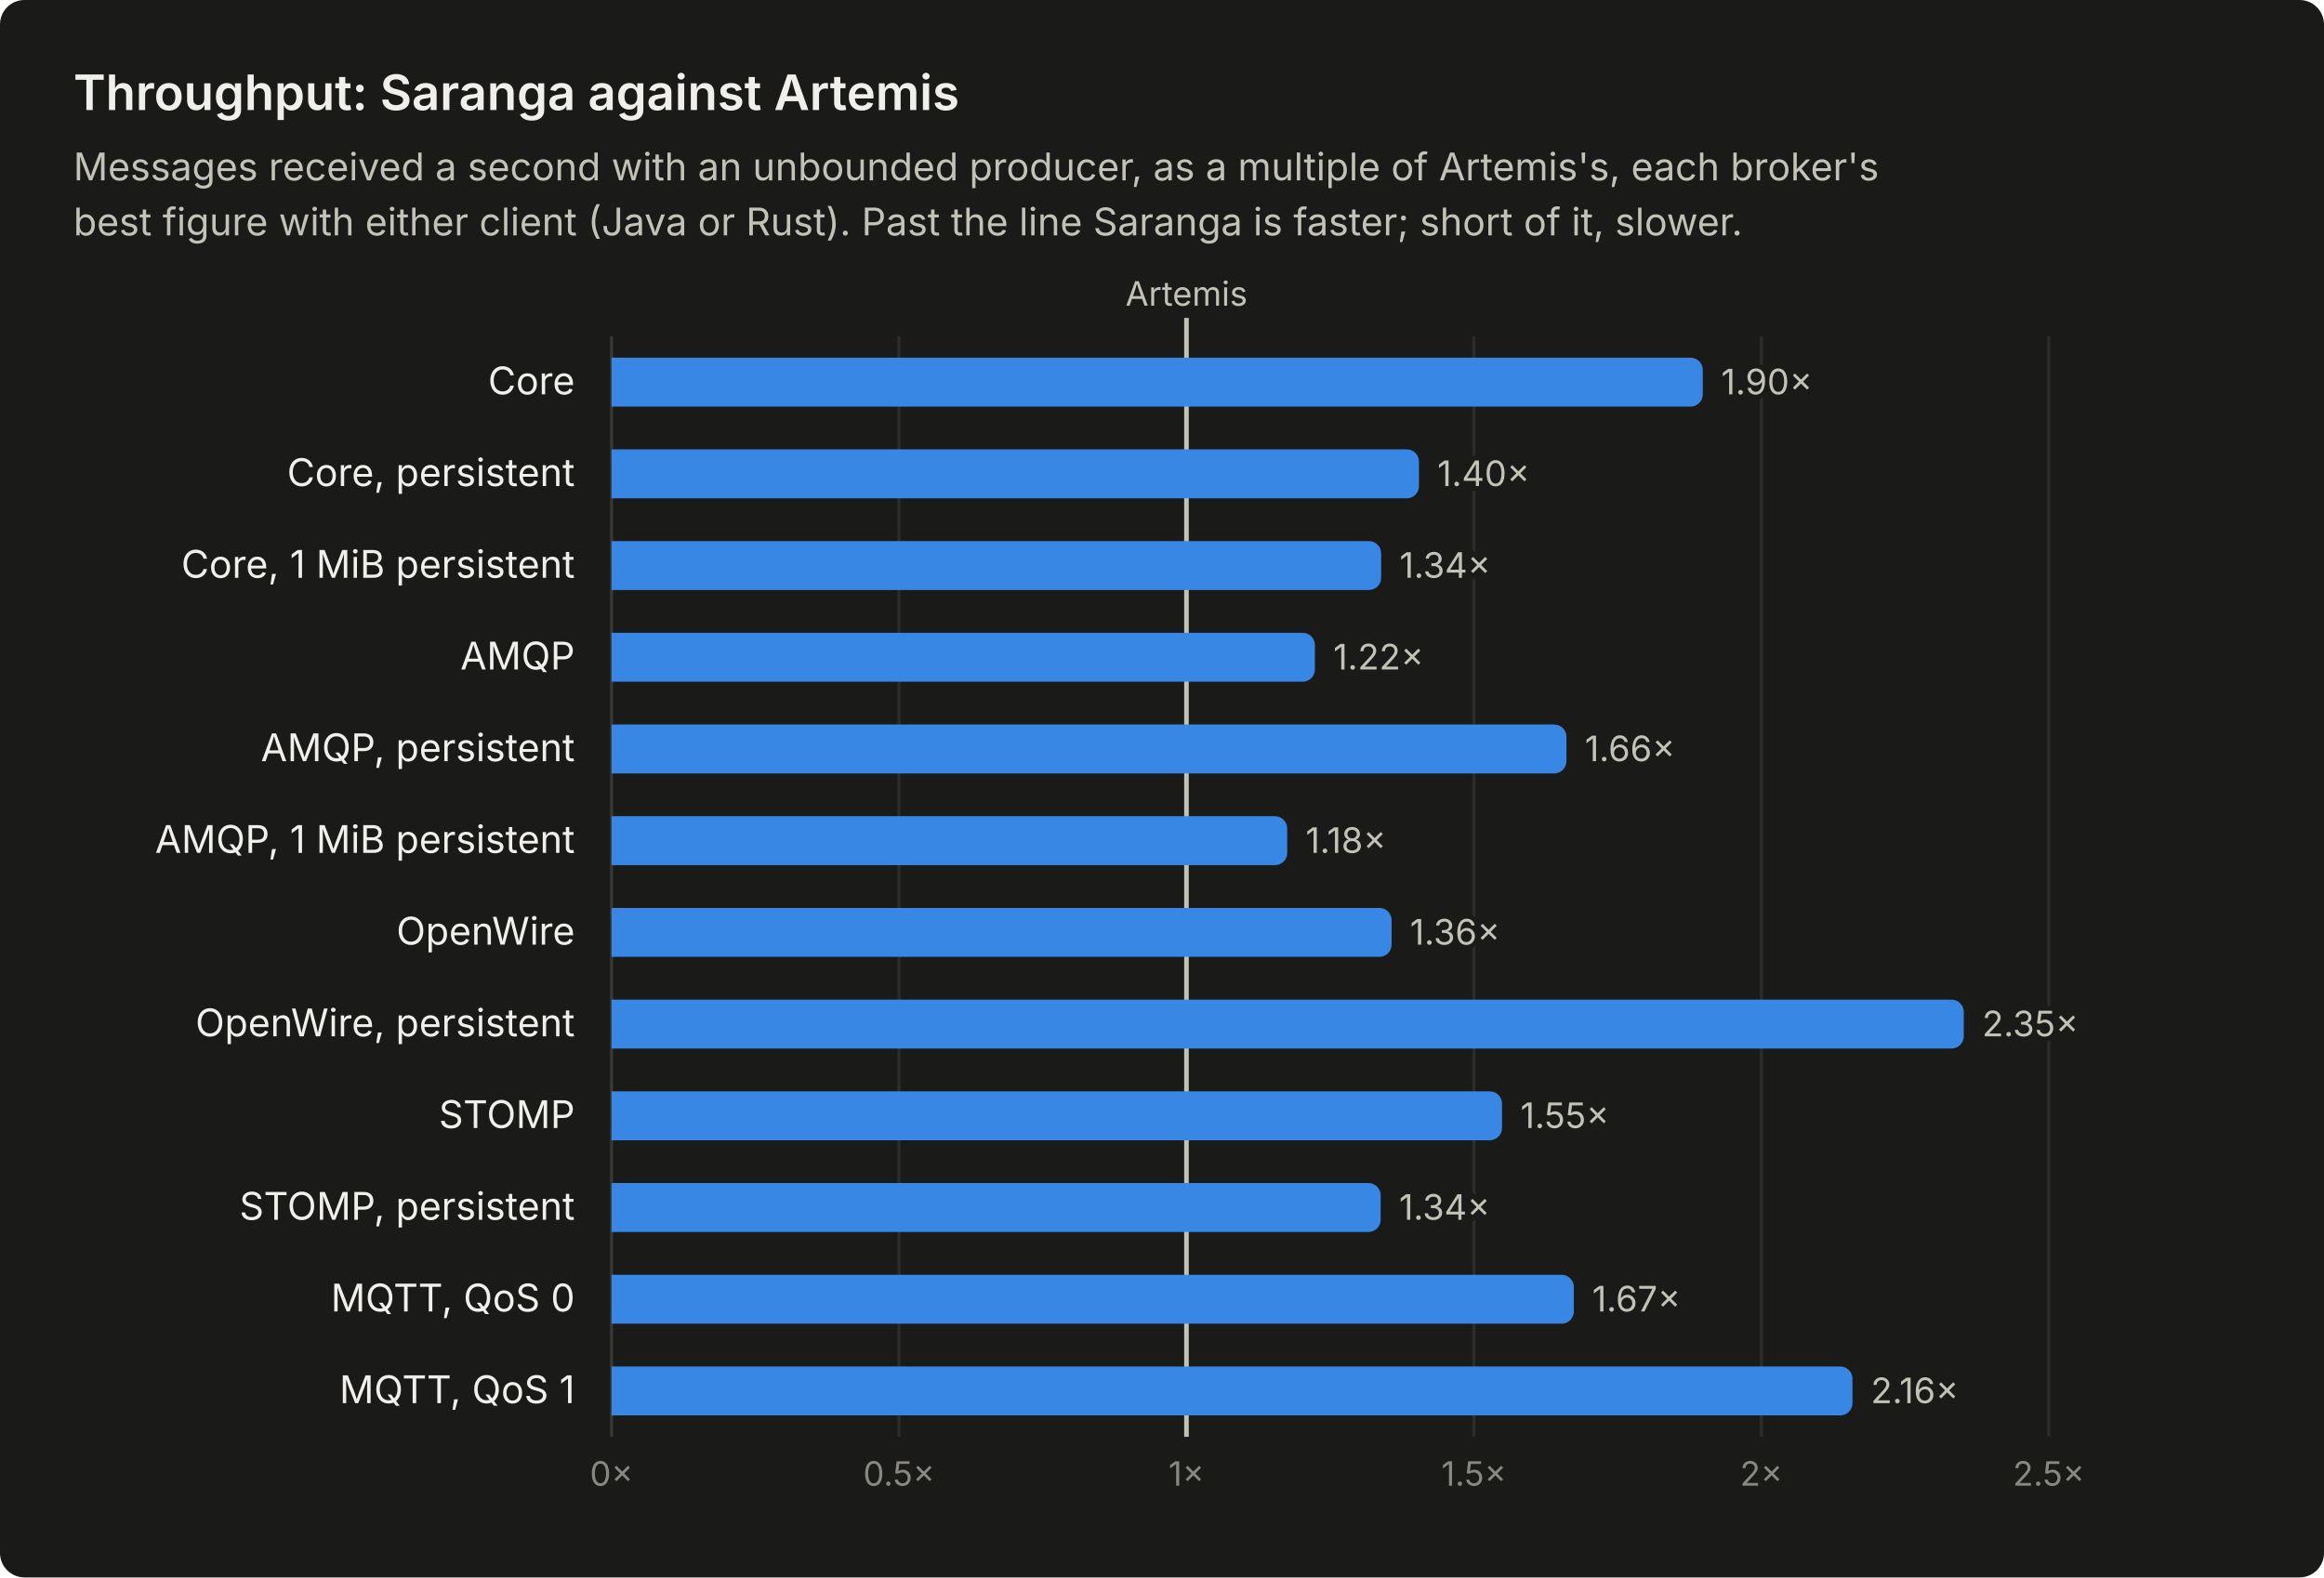
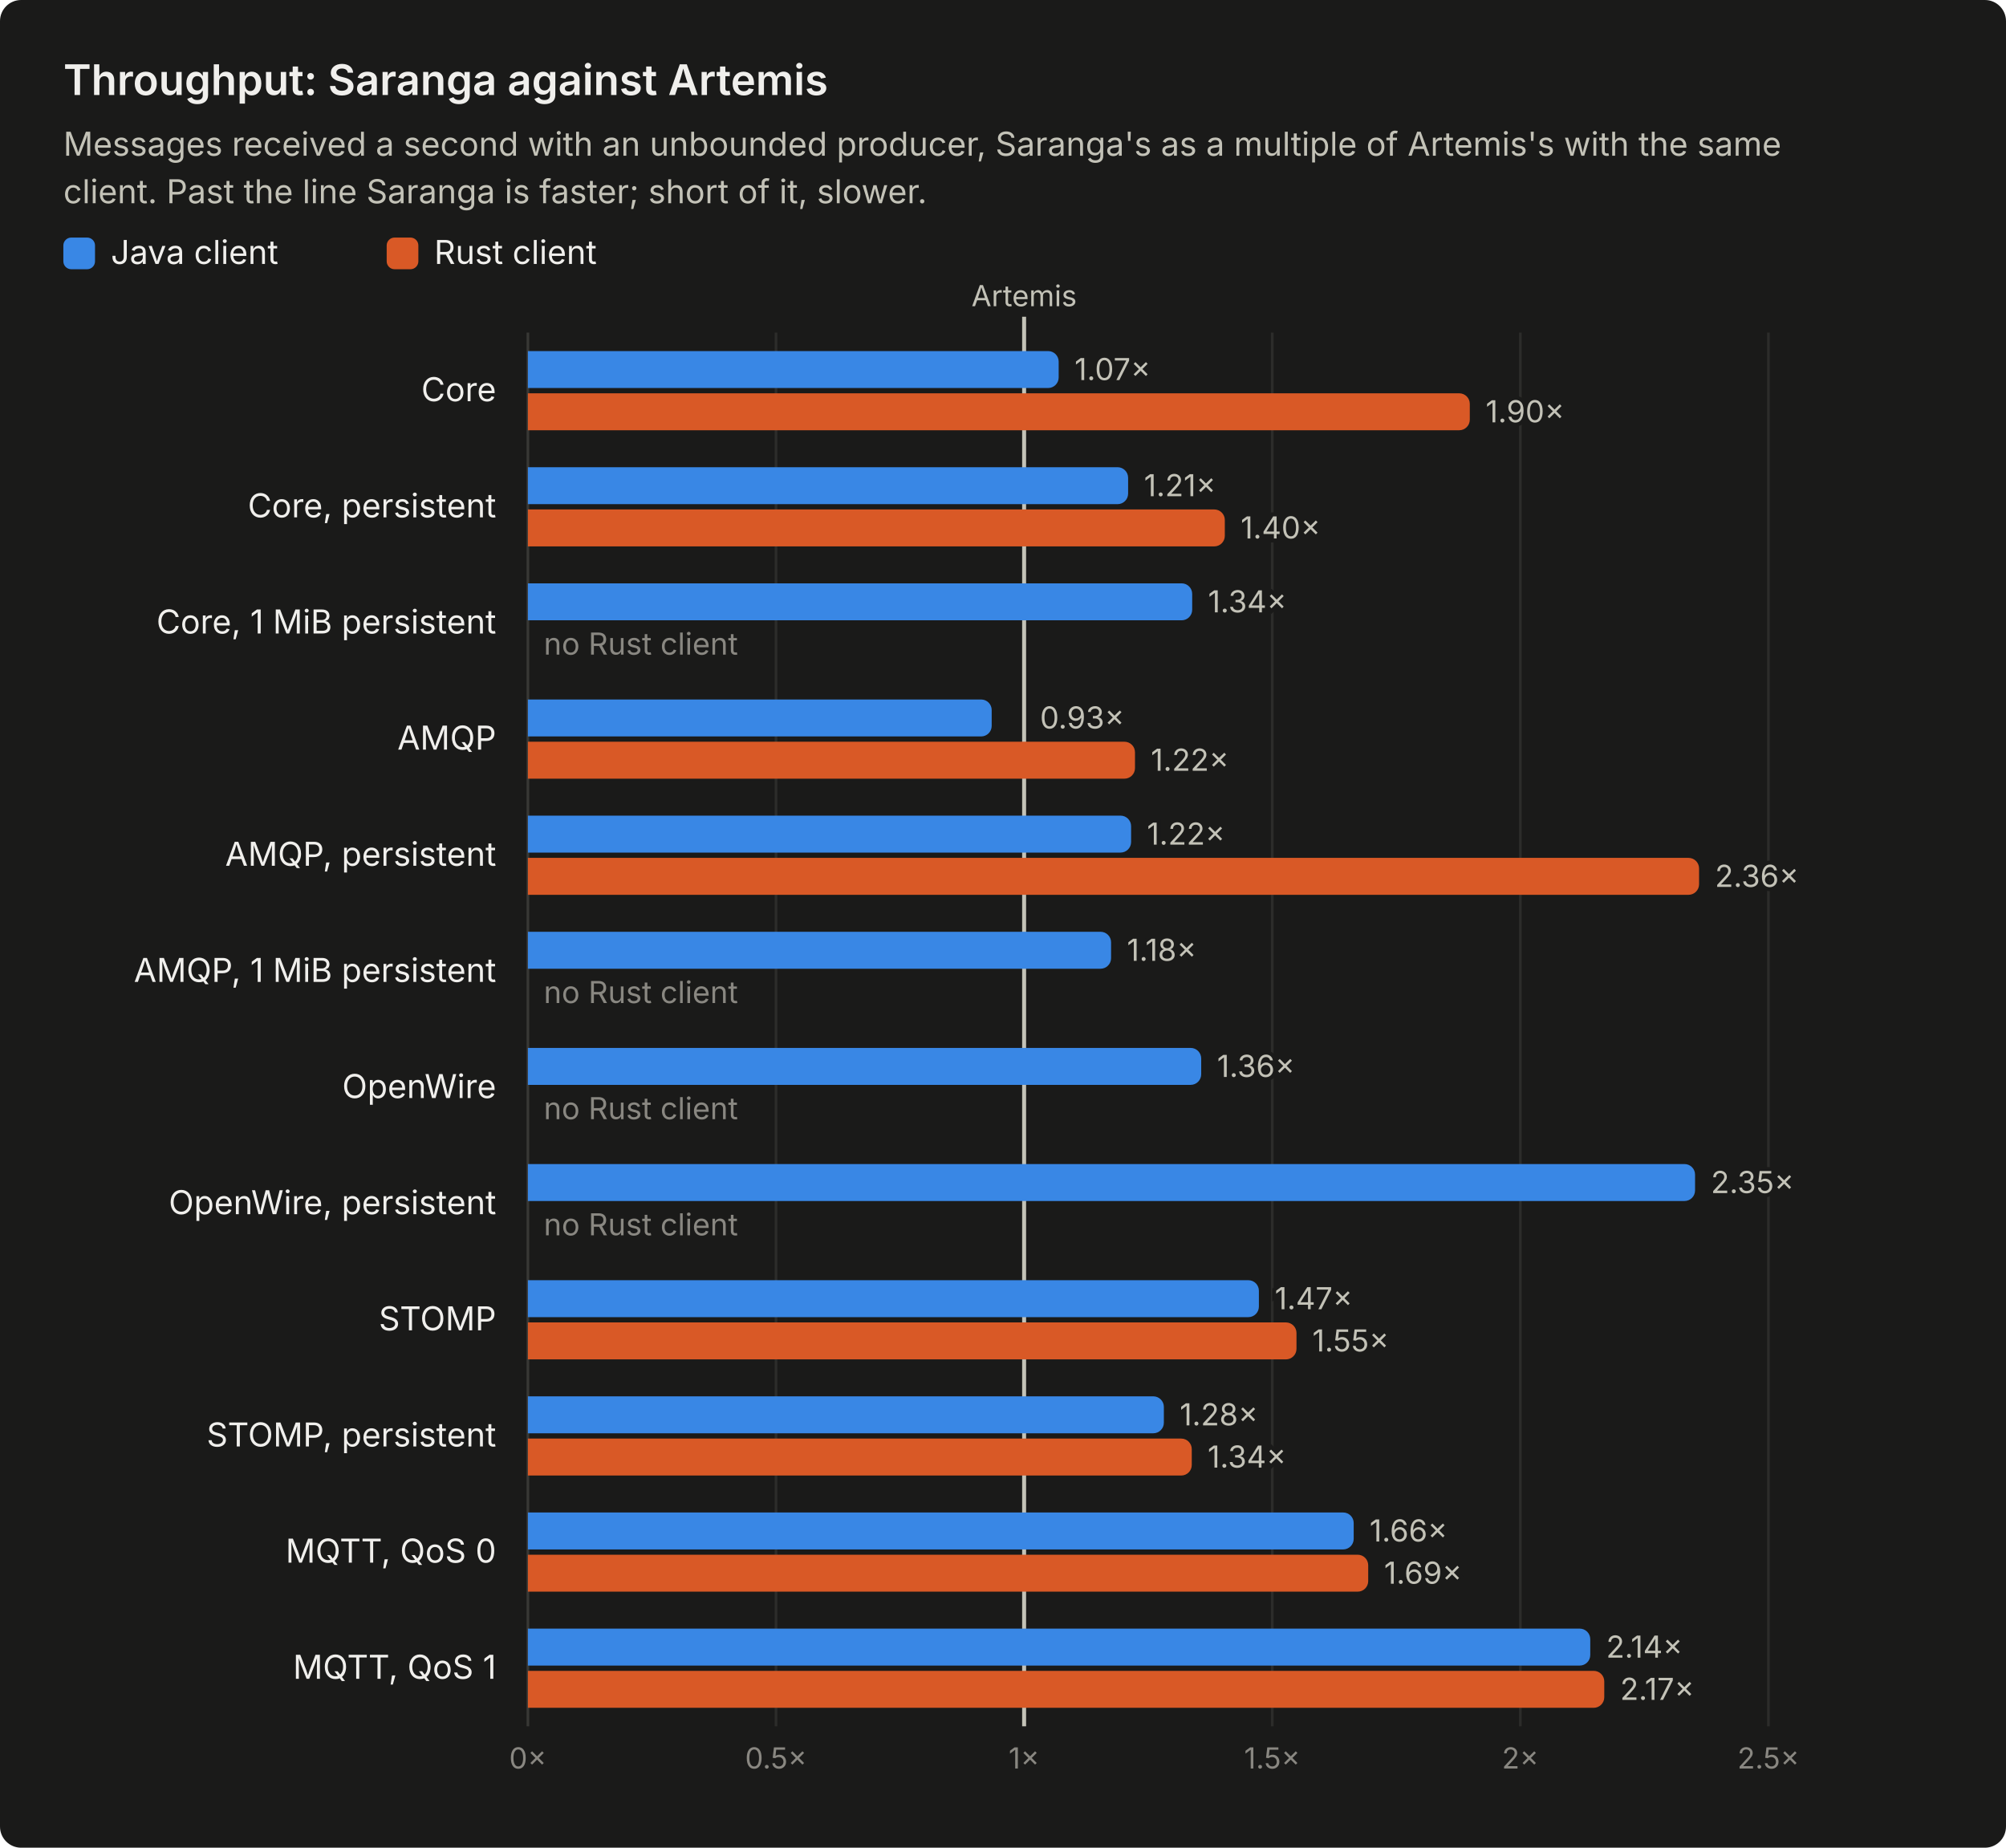
- <svg xmlns="http://www.w3.org/2000/svg" width="760" height="516" viewBox="0 0 760 516" role="img" aria-labelledby="title desc" font-family="system-ui, -apple-system, &quot;Segoe UI&quot;, sans-serif">
-   <rect width="760" height="516" rx="8" fill="#1a1a19" />
+ <svg xmlns="http://www.w3.org/2000/svg" width="760" height="700" viewBox="0 0 760 700" role="img" aria-labelledby="title desc" font-family="system-ui, -apple-system, &quot;Segoe UI&quot;, sans-serif">
+   <rect width="760" height="700" rx="8" fill="#1a1a19" />
  <text x="24" y="36" font-size="16" font-weight="600" fill="#f0efec">Throughput: Saranga against Artemis</text>
-   <text x="24" y="59" font-size="12.5" fill="#c3c2b7">Messages received a second with an unbounded producer, as a multiple of Artemis's, each broker's</text>
-   <text x="24" y="77" font-size="12.5" fill="#c3c2b7">best figure with either client (Java or Rust). Past the line Saranga is faster; short of it, slower.</text>
-   <line x1="200" x2="200" y1="110" y2="470" stroke="#383835" stroke-width="1" />
-   <text x="200" y="486" font-size="11" fill="#898781" text-anchor="middle" style="font-variant-numeric: tabular-nums">0×</text>
-   <line x1="294" x2="294" y1="110" y2="470" stroke="#2c2c2a" stroke-width="1" />
-   <text x="294" y="486" font-size="11" fill="#898781" text-anchor="middle" style="font-variant-numeric: tabular-nums">0.5×</text>
-   <line x1="388" x2="388" y1="110" y2="470" stroke="#2c2c2a" stroke-width="1" />
-   <text x="388" y="486" font-size="11" fill="#898781" text-anchor="middle" style="font-variant-numeric: tabular-nums">1×</text>
-   <line x1="482" x2="482" y1="110" y2="470" stroke="#2c2c2a" stroke-width="1" />
-   <text x="482" y="486" font-size="11" fill="#898781" text-anchor="middle" style="font-variant-numeric: tabular-nums">1.5×</text>
-   <line x1="576" x2="576" y1="110" y2="470" stroke="#2c2c2a" stroke-width="1" />
-   <text x="576" y="486" font-size="11" fill="#898781" text-anchor="middle" style="font-variant-numeric: tabular-nums">2×</text>
-   <line x1="670" x2="670" y1="110" y2="470" stroke="#2c2c2a" stroke-width="1" />
-   <text x="670" y="486" font-size="11" fill="#898781" text-anchor="middle" style="font-variant-numeric: tabular-nums">2.5×</text>
-   <line x1="388" x2="388" y1="104" y2="470" stroke="#c3c2b7" stroke-width="1.5" />
-   <text x="388" y="100" font-size="11" fill="#c3c2b7" text-anchor="middle">Artemis</text>
-   <text x="188" y="129" font-size="12.5" fill="#f0efec" text-anchor="end">Core</text>
-   <path d="M200 117h352.851a4 4 0 0 1 4 4v8a4 4 0 0 1 -4 4h-352.851z" fill="#3987e5" />
-   <text x="562.851" y="129" font-size="11.5" fill="#c3c2b7" stroke="#1a1a19" stroke-width="3" paint-order="stroke" style="font-variant-numeric: tabular-nums">1.90×</text>
-   <text x="188" y="159" font-size="12.5" fill="#f0efec" text-anchor="end">Core, persistent</text>
-   <path d="M200 147h260.039a4 4 0 0 1 4 4v8a4 4 0 0 1 -4 4h-260.039z" fill="#3987e5" />
-   <text x="470.039" y="159" font-size="11.5" fill="#c3c2b7" stroke="#1a1a19" stroke-width="3" paint-order="stroke" style="font-variant-numeric: tabular-nums">1.40×</text>
-   <text x="188" y="189" font-size="12.5" fill="#f0efec" text-anchor="end">Core, 1 MiB persistent</text>
-   <path d="M200 177h247.677a4 4 0 0 1 4 4v8a4 4 0 0 1 -4 4h-247.677z" fill="#3987e5" />
-   <text x="457.677" y="189" font-size="11.5" fill="#c3c2b7" stroke="#1a1a19" stroke-width="3" paint-order="stroke" style="font-variant-numeric: tabular-nums">1.34×</text>
-   <text x="188" y="219" font-size="12.5" fill="#f0efec" text-anchor="end">AMQP</text>
-   <path d="M200 207h226.007a4 4 0 0 1 4 4v8a4 4 0 0 1 -4 4h-226.007z" fill="#3987e5" />
-   <text x="436.007" y="219" font-size="11.5" fill="#c3c2b7" stroke="#1a1a19" stroke-width="3" paint-order="stroke" style="font-variant-numeric: tabular-nums">1.22×</text>
-   <text x="188" y="249" font-size="12.5" fill="#f0efec" text-anchor="end">AMQP, persistent</text>
-   <path d="M200 237h308.269a4 4 0 0 1 4 4v8a4 4 0 0 1 -4 4h-308.269z" fill="#3987e5" />
-   <text x="518.269" y="249" font-size="11.5" fill="#c3c2b7" stroke="#1a1a19" stroke-width="3" paint-order="stroke" style="font-variant-numeric: tabular-nums">1.66×</text>
-   <text x="188" y="279" font-size="12.5" fill="#f0efec" text-anchor="end">AMQP, 1 MiB persistent</text>
-   <path d="M200 267h216.948a4 4 0 0 1 4 4v8a4 4 0 0 1 -4 4h-216.948z" fill="#3987e5" />
-   <text x="426.948" y="279" font-size="11.5" fill="#c3c2b7" stroke="#1a1a19" stroke-width="3" paint-order="stroke" style="font-variant-numeric: tabular-nums">1.18×</text>
-   <text x="188" y="309" font-size="12.5" fill="#f0efec" text-anchor="end">OpenWire</text>
-   <path d="M200 297h251.092a4 4 0 0 1 4 4v8a4 4 0 0 1 -4 4h-251.092z" fill="#3987e5" />
-   <text x="461.092" y="309" font-size="11.5" fill="#c3c2b7" stroke="#1a1a19" stroke-width="3" paint-order="stroke" style="font-variant-numeric: tabular-nums">1.36×</text>
-   <text x="188" y="339" font-size="12.5" fill="#f0efec" text-anchor="end">OpenWire, persistent</text>
-   <path d="M200 327h438.197a4 4 0 0 1 4 4v8a4 4 0 0 1 -4 4h-438.197z" fill="#3987e5" />
-   <text x="648.197" y="339" font-size="11.5" fill="#c3c2b7" stroke="#1a1a19" stroke-width="3" paint-order="stroke" style="font-variant-numeric: tabular-nums">2.35×</text>
-   <text x="188" y="369" font-size="12.5" fill="#f0efec" text-anchor="end">STOMP</text>
-   <path d="M200 357h287.194a4 4 0 0 1 4 4v8a4 4 0 0 1 -4 4h-287.194z" fill="#3987e5" />
-   <text x="497.194" y="369" font-size="11.5" fill="#c3c2b7" stroke="#1a1a19" stroke-width="3" paint-order="stroke" style="font-variant-numeric: tabular-nums">1.55×</text>
-   <text x="188" y="399" font-size="12.5" fill="#f0efec" text-anchor="end">STOMP, persistent</text>
-   <path d="M200 387h247.517a4 4 0 0 1 4 4v8a4 4 0 0 1 -4 4h-247.517z" fill="#3987e5" />
-   <text x="457.517" y="399" font-size="11.5" fill="#c3c2b7" stroke="#1a1a19" stroke-width="3" paint-order="stroke" style="font-variant-numeric: tabular-nums">1.34×</text>
-   <text x="188" y="429" font-size="12.5" fill="#f0efec" text-anchor="end">MQTT, QoS 0</text>
-   <path d="M200 417h310.684a4 4 0 0 1 4 4v8a4 4 0 0 1 -4 4h-310.684z" fill="#3987e5" />
-   <text x="520.684" y="429" font-size="11.5" fill="#c3c2b7" stroke="#1a1a19" stroke-width="3" paint-order="stroke" style="font-variant-numeric: tabular-nums">1.67×</text>
-   <text x="188" y="459" font-size="12.5" fill="#f0efec" text-anchor="end">MQTT, QoS 1</text>
-   <path d="M200 447h401.801a4 4 0 0 1 4 4v8a4 4 0 0 1 -4 4h-401.801z" fill="#3987e5" />
-   <text x="611.801" y="459" font-size="11.5" fill="#c3c2b7" stroke="#1a1a19" stroke-width="3" paint-order="stroke" style="font-variant-numeric: tabular-nums">2.16×</text>
+   <text x="24" y="59" font-size="12.5" fill="#c3c2b7">Messages received a second with an unbounded producer, Saranga's as a multiple of Artemis's with the same</text>
+   <text x="24" y="77" font-size="12.5" fill="#c3c2b7">client. Past the line Saranga is faster; short of it, slower.</text>
+   <rect x="24" y="90" width="12" height="12" rx="3" fill="#3987e5" />
+   <text x="42" y="100" font-size="12.5" fill="#f0efec">Java client</text>
+   <rect x="146.5" y="90" width="12" height="12" rx="3" fill="#d95926" />
+   <text x="164.5" y="100" font-size="12.5" fill="#f0efec">Rust client</text>
+   <line x1="200" x2="200" y1="126" y2="654" stroke="#383835" stroke-width="1" />
+   <text x="200" y="670" font-size="11" fill="#898781" text-anchor="middle" style="font-variant-numeric: tabular-nums">0×</text>
+   <line x1="294" x2="294" y1="126" y2="654" stroke="#2c2c2a" stroke-width="1" />
+   <text x="294" y="670" font-size="11" fill="#898781" text-anchor="middle" style="font-variant-numeric: tabular-nums">0.5×</text>
+   <line x1="388" x2="388" y1="126" y2="654" stroke="#2c2c2a" stroke-width="1" />
+   <text x="388" y="670" font-size="11" fill="#898781" text-anchor="middle" style="font-variant-numeric: tabular-nums">1×</text>
+   <line x1="482" x2="482" y1="126" y2="654" stroke="#2c2c2a" stroke-width="1" />
+   <text x="482" y="670" font-size="11" fill="#898781" text-anchor="middle" style="font-variant-numeric: tabular-nums">1.5×</text>
+   <line x1="576" x2="576" y1="126" y2="654" stroke="#2c2c2a" stroke-width="1" />
+   <text x="576" y="670" font-size="11" fill="#898781" text-anchor="middle" style="font-variant-numeric: tabular-nums">2×</text>
+   <line x1="670" x2="670" y1="126" y2="654" stroke="#2c2c2a" stroke-width="1" />
+   <text x="670" y="670" font-size="11" fill="#898781" text-anchor="middle" style="font-variant-numeric: tabular-nums">2.5×</text>
+   <line x1="388" x2="388" y1="120" y2="654" stroke="#c3c2b7" stroke-width="1.5" />
+   <text x="388" y="116" font-size="11" fill="#c3c2b7" text-anchor="middle">Artemis</text>
+   <text x="188" y="152" font-size="12.5" fill="#f0efec" text-anchor="end">Core</text>
+   <path d="M200 133h197.093a4 4 0 0 1 4 4v6a4 4 0 0 1 -4 4h-197.093z" fill="#3987e5" />
+   <text x="407.093" y="144" font-size="11.5" fill="#c3c2b7" stroke="#1a1a19" stroke-width="3" paint-order="stroke" style="font-variant-numeric: tabular-nums">1.07×</text>
+   <path d="M200 149h352.851a4 4 0 0 1 4 4v6a4 4 0 0 1 -4 4h-352.851z" fill="#d95926" />
+   <text x="562.851" y="160" font-size="11.5" fill="#c3c2b7" stroke="#1a1a19" stroke-width="3" paint-order="stroke" style="font-variant-numeric: tabular-nums">1.90×</text>
+   <text x="188" y="196" font-size="12.5" fill="#f0efec" text-anchor="end">Core, persistent</text>
+   <path d="M200 177h223.402a4 4 0 0 1 4 4v6a4 4 0 0 1 -4 4h-223.402z" fill="#3987e5" />
+   <text x="433.402" y="188" font-size="11.5" fill="#c3c2b7" stroke="#1a1a19" stroke-width="3" paint-order="stroke" style="font-variant-numeric: tabular-nums">1.21×</text>
+   <path d="M200 193h260.039a4 4 0 0 1 4 4v6a4 4 0 0 1 -4 4h-260.039z" fill="#d95926" />
+   <text x="470.039" y="204" font-size="11.5" fill="#c3c2b7" stroke="#1a1a19" stroke-width="3" paint-order="stroke" style="font-variant-numeric: tabular-nums">1.40×</text>
+   <text x="188" y="240" font-size="12.5" fill="#f0efec" text-anchor="end">Core, 1 MiB persistent</text>
+   <path d="M200 221h247.677a4 4 0 0 1 4 4v6a4 4 0 0 1 -4 4h-247.677z" fill="#3987e5" />
+   <text x="457.677" y="232" font-size="11.5" fill="#c3c2b7" stroke="#1a1a19" stroke-width="3" paint-order="stroke" style="font-variant-numeric: tabular-nums">1.34×</text>
+   <text x="206" y="248" font-size="11.5" fill="#898781">no Rust client</text>
+   <text x="188" y="284" font-size="12.5" fill="#f0efec" text-anchor="end">AMQP</text>
+   <path d="M200 265h171.716a4 4 0 0 1 4 4v6a4 4 0 0 1 -4 4h-171.716z" fill="#3987e5" />
+   <text x="394" y="276" font-size="11.5" fill="#c3c2b7" stroke="#1a1a19" stroke-width="3" paint-order="stroke" style="font-variant-numeric: tabular-nums">0.93×</text>
+   <path d="M200 281h226.007a4 4 0 0 1 4 4v6a4 4 0 0 1 -4 4h-226.007z" fill="#d95926" />
+   <text x="436.007" y="292" font-size="11.5" fill="#c3c2b7" stroke="#1a1a19" stroke-width="3" paint-order="stroke" style="font-variant-numeric: tabular-nums">1.22×</text>
+   <text x="188" y="328" font-size="12.5" fill="#f0efec" text-anchor="end">AMQP, persistent</text>
+   <path d="M200 309h224.534a4 4 0 0 1 4 4v6a4 4 0 0 1 -4 4h-224.534z" fill="#3987e5" />
+   <text x="434.534" y="320" font-size="11.5" fill="#c3c2b7" stroke="#1a1a19" stroke-width="3" paint-order="stroke" style="font-variant-numeric: tabular-nums">1.22×</text>
+   <path d="M200 325h439.717a4 4 0 0 1 4 4v6a4 4 0 0 1 -4 4h-439.717z" fill="#d95926" />
+   <text x="649.717" y="336" font-size="11.5" fill="#c3c2b7" stroke="#1a1a19" stroke-width="3" paint-order="stroke" style="font-variant-numeric: tabular-nums">2.36×</text>
+   <text x="188" y="372" font-size="12.5" fill="#f0efec" text-anchor="end">AMQP, 1 MiB persistent</text>
+   <path d="M200 353h216.948a4 4 0 0 1 4 4v6a4 4 0 0 1 -4 4h-216.948z" fill="#3987e5" />
+   <text x="426.948" y="364" font-size="11.5" fill="#c3c2b7" stroke="#1a1a19" stroke-width="3" paint-order="stroke" style="font-variant-numeric: tabular-nums">1.18×</text>
+   <text x="206" y="380" font-size="11.5" fill="#898781">no Rust client</text>
+   <text x="188" y="416" font-size="12.5" fill="#f0efec" text-anchor="end">OpenWire</text>
+   <path d="M200 397h251.092a4 4 0 0 1 4 4v6a4 4 0 0 1 -4 4h-251.092z" fill="#3987e5" />
+   <text x="461.092" y="408" font-size="11.5" fill="#c3c2b7" stroke="#1a1a19" stroke-width="3" paint-order="stroke" style="font-variant-numeric: tabular-nums">1.36×</text>
+   <text x="206" y="424" font-size="11.5" fill="#898781">no Rust client</text>
+   <text x="188" y="460" font-size="12.5" fill="#f0efec" text-anchor="end">OpenWire, persistent</text>
+   <path d="M200 441h438.197a4 4 0 0 1 4 4v6a4 4 0 0 1 -4 4h-438.197z" fill="#3987e5" />
+   <text x="648.197" y="452" font-size="11.5" fill="#c3c2b7" stroke="#1a1a19" stroke-width="3" paint-order="stroke" style="font-variant-numeric: tabular-nums">2.35×</text>
+   <text x="206" y="468" font-size="11.5" fill="#898781">no Rust client</text>
+   <text x="188" y="504" font-size="12.5" fill="#f0efec" text-anchor="end">STOMP</text>
+   <path d="M200 485h272.949a4 4 0 0 1 4 4v6a4 4 0 0 1 -4 4h-272.949z" fill="#3987e5" />
+   <text x="482.949" y="496" font-size="11.5" fill="#c3c2b7" stroke="#1a1a19" stroke-width="3" paint-order="stroke" style="font-variant-numeric: tabular-nums">1.47×</text>
+   <path d="M200 501h287.194a4 4 0 0 1 4 4v6a4 4 0 0 1 -4 4h-287.194z" fill="#d95926" />
+   <text x="497.194" y="512" font-size="11.5" fill="#c3c2b7" stroke="#1a1a19" stroke-width="3" paint-order="stroke" style="font-variant-numeric: tabular-nums">1.55×</text>
+   <text x="188" y="548" font-size="12.5" fill="#f0efec" text-anchor="end">STOMP, persistent</text>
+   <path d="M200 529h236.944a4 4 0 0 1 4 4v6a4 4 0 0 1 -4 4h-236.944z" fill="#3987e5" />
+   <text x="446.944" y="540" font-size="11.5" fill="#c3c2b7" stroke="#1a1a19" stroke-width="3" paint-order="stroke" style="font-variant-numeric: tabular-nums">1.28×</text>
+   <path d="M200 545h247.517a4 4 0 0 1 4 4v6a4 4 0 0 1 -4 4h-247.517z" fill="#d95926" />
+   <text x="457.517" y="556" font-size="11.5" fill="#c3c2b7" stroke="#1a1a19" stroke-width="3" paint-order="stroke" style="font-variant-numeric: tabular-nums">1.34×</text>
+   <text x="188" y="592" font-size="12.5" fill="#f0efec" text-anchor="end">MQTT, QoS 0</text>
+   <path d="M200 573h308.867a4 4 0 0 1 4 4v6a4 4 0 0 1 -4 4h-308.867z" fill="#3987e5" />
+   <text x="518.867" y="584" font-size="11.5" fill="#c3c2b7" stroke="#1a1a19" stroke-width="3" paint-order="stroke" style="font-variant-numeric: tabular-nums">1.66×</text>
+   <path d="M200 589h314.365a4 4 0 0 1 4 4v6a4 4 0 0 1 -4 4h-314.365z" fill="#d95926" />
+   <text x="524.365" y="600" font-size="11.5" fill="#c3c2b7" stroke="#1a1a19" stroke-width="3" paint-order="stroke" style="font-variant-numeric: tabular-nums">1.69×</text>
+   <text x="188" y="636" font-size="12.5" fill="#f0efec" text-anchor="end">MQTT, QoS 1</text>
+   <path d="M200 617h398.491a4 4 0 0 1 4 4v6a4 4 0 0 1 -4 4h-398.491z" fill="#3987e5" />
+   <text x="608.491" y="628" font-size="11.5" fill="#c3c2b7" stroke="#1a1a19" stroke-width="3" paint-order="stroke" style="font-variant-numeric: tabular-nums">2.14×</text>
+   <path d="M200 633h403.801a4 4 0 0 1 4 4v6a4 4 0 0 1 -4 4h-403.801z" fill="#d95926" />
+   <text x="613.801" y="644" font-size="11.5" fill="#c3c2b7" stroke="#1a1a19" stroke-width="3" paint-order="stroke" style="font-variant-numeric: tabular-nums">2.17×</text>
</svg>
